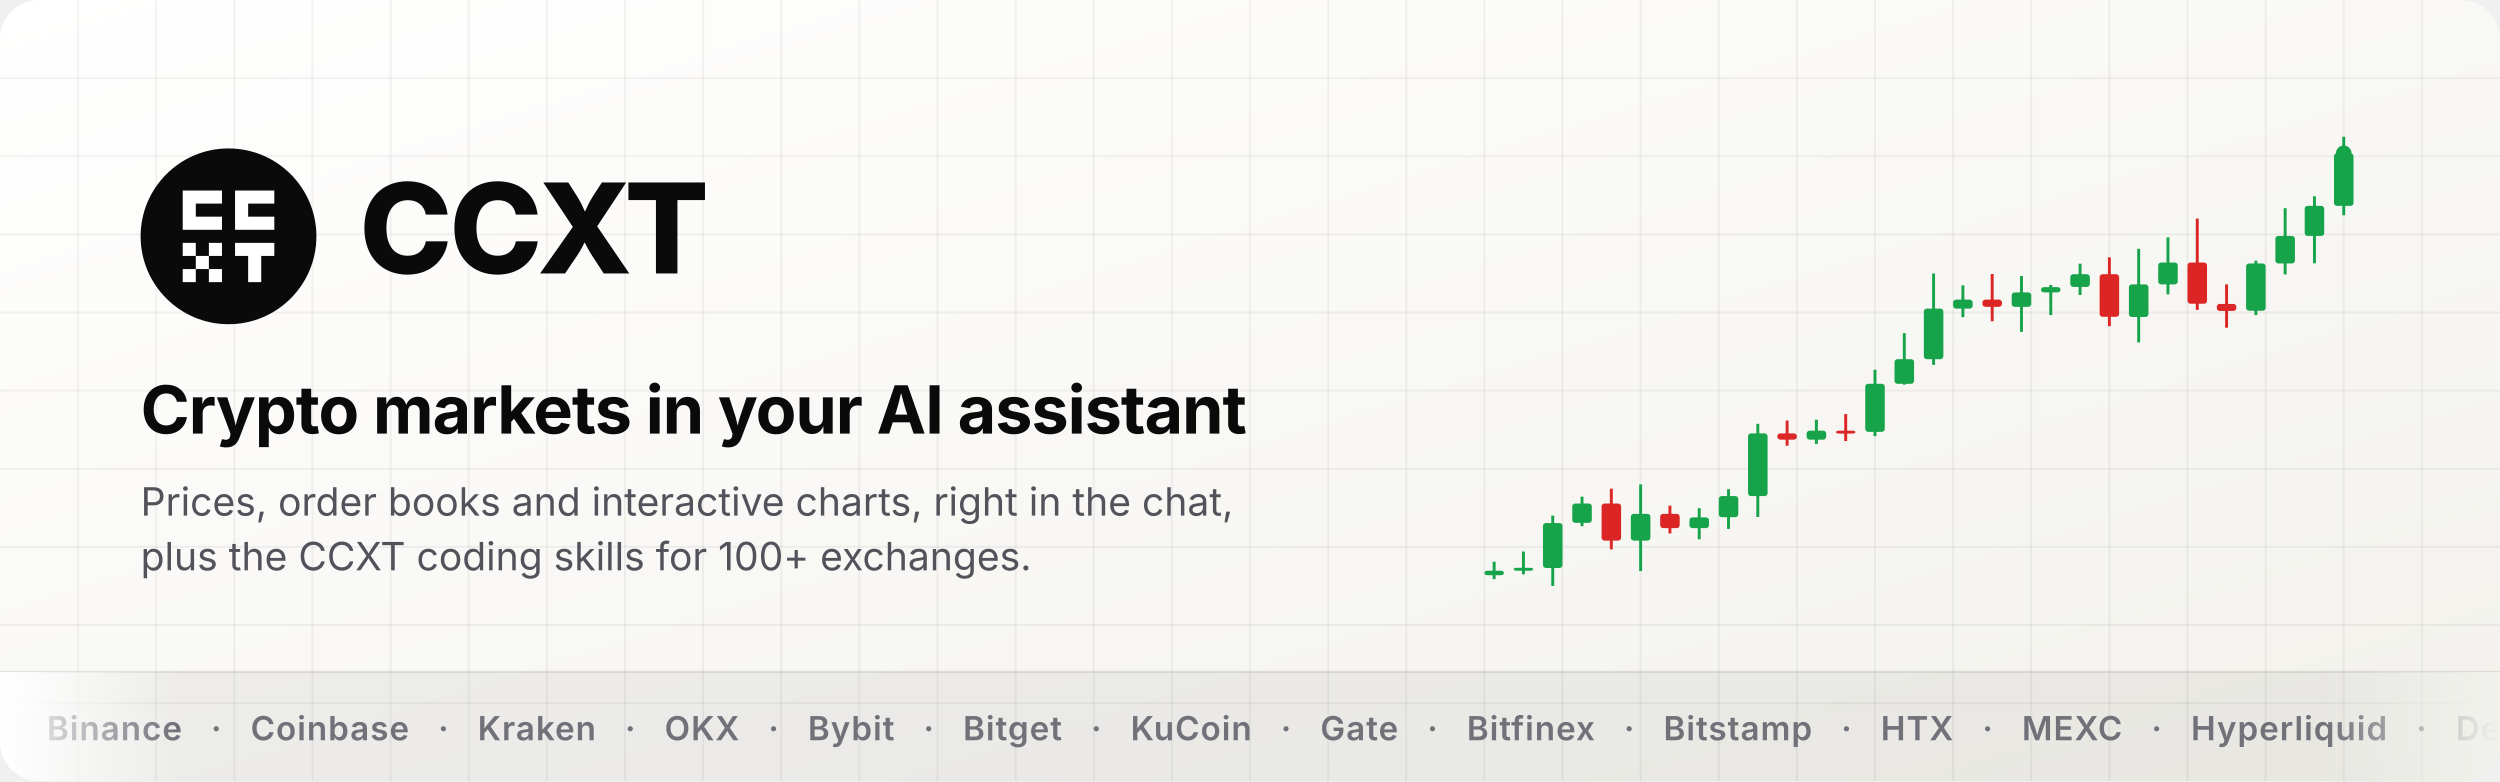
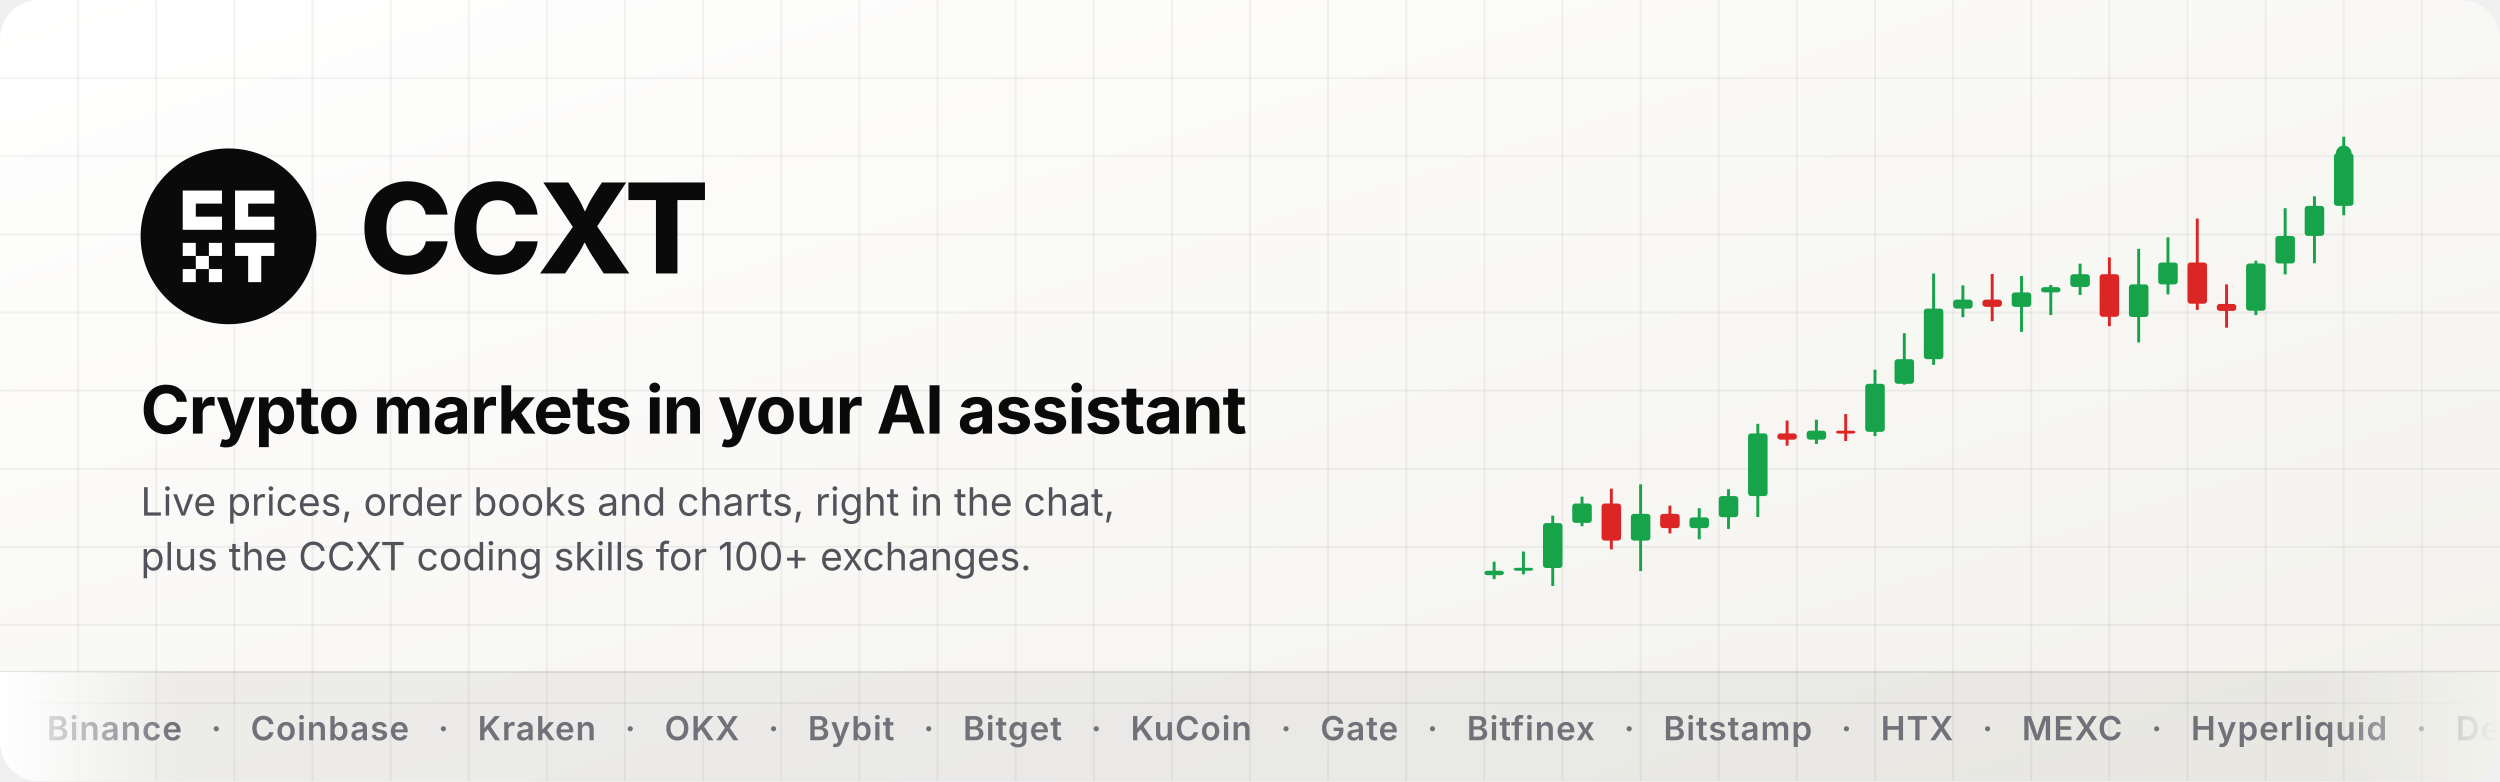
<svg xmlns="http://www.w3.org/2000/svg" width="1280" height="400" viewBox="0 0 1280 400" role="img" aria-label="CCXT for AI assistants">
  <style>
  .c { transform-box: fill-box; transform-origin: center bottom; animation: grow 9.0s ease-out infinite both; }
  @keyframes grow { 0% { opacity: 0; transform: scaleY(0.2); } 4% { opacity: 1; transform: scaleY(1); } 88% { opacity: 1; transform: scaleY(1); } 96%,100% { opacity: 0; transform: scaleY(1); } }
  .dot { animation: pulse 1.6s ease-in-out infinite; transform-box: fill-box; transform-origin: center; }
  @keyframes pulse { 0%,100% { opacity: .35; transform: scale(1); } 50% { opacity: 1; transform: scale(1.6); } }
  .tape { animation: scroll 40s linear infinite; }
  @keyframes scroll { from { transform: translateX(0); } to { transform: translateX(-50%); } }
  .fade { animation: in .8s ease-out both; }
  @keyframes in { from { opacity: 0; transform: translateY(8px); } to { opacity: 1; transform: none; } }
  @media (prefers-reduced-motion: reduce) { .c, .dot, .tape, .fade { animation: none; } }
</style>
  <defs>
    <linearGradient id="bg" x1="0" y1="0" x2="1" y2="1">
      <stop offset="0" stop-color="#ffffff" />
      <stop offset="1" stop-color="#f2f1ec" />
    </linearGradient>
    <linearGradient id="fadeR" x1="0" x2="1">
      <stop offset="0" stop-color="#f2f1ec" stop-opacity="0" />
      <stop offset="1" stop-color="#f2f1ec" />
    </linearGradient>
    <linearGradient id="fadeL" x1="0" x2="1">
      <stop offset="0" stop-color="#ffffff" />
      <stop offset="1" stop-color="#ffffff" stop-opacity="0" />
    </linearGradient>
    <clipPath id="clip">
      <rect width="1280" height="400" rx="20" />
    </clipPath>
  </defs>
  <g clip-path="url(#clip)">
    <rect width="1280" height="400" fill="url(#bg)" />
    <g stroke="#000000" stroke-opacity="0.05" stroke-width="1">
      <line x1="0" y1="40" x2="1280" y2="40" />
      <line x1="0" y1="80" x2="1280" y2="80" />
      <line x1="0" y1="120" x2="1280" y2="120" />
      <line x1="0" y1="160" x2="1280" y2="160" />
      <line x1="0" y1="200" x2="1280" y2="200" />
      <line x1="0" y1="240" x2="1280" y2="240" />
      <line x1="0" y1="280" x2="1280" y2="280" />
      <line x1="0" y1="320" x2="1280" y2="320" />
      <line x1="0" y1="360" x2="1280" y2="360" />
      <line x1="40" y1="0" x2="40" y2="400" />
      <line x1="80" y1="0" x2="80" y2="400" />
      <line x1="120" y1="0" x2="120" y2="400" />
      <line x1="160" y1="0" x2="160" y2="400" />
      <line x1="200" y1="0" x2="200" y2="400" />
      <line x1="240" y1="0" x2="240" y2="400" />
      <line x1="280" y1="0" x2="280" y2="400" />
      <line x1="320" y1="0" x2="320" y2="400" />
      <line x1="360" y1="0" x2="360" y2="400" />
      <line x1="400" y1="0" x2="400" y2="400" />
      <line x1="440" y1="0" x2="440" y2="400" />
      <line x1="480" y1="0" x2="480" y2="400" />
      <line x1="520" y1="0" x2="520" y2="400" />
      <line x1="560" y1="0" x2="560" y2="400" />
      <line x1="600" y1="0" x2="600" y2="400" />
      <line x1="640" y1="0" x2="640" y2="400" />
      <line x1="680" y1="0" x2="680" y2="400" />
      <line x1="720" y1="0" x2="720" y2="400" />
      <line x1="760" y1="0" x2="760" y2="400" />
      <line x1="800" y1="0" x2="800" y2="400" />
      <line x1="840" y1="0" x2="840" y2="400" />
      <line x1="880" y1="0" x2="880" y2="400" />
      <line x1="920" y1="0" x2="920" y2="400" />
      <line x1="960" y1="0" x2="960" y2="400" />
      <line x1="1000" y1="0" x2="1000" y2="400" />
      <line x1="1040" y1="0" x2="1040" y2="400" />
      <line x1="1080" y1="0" x2="1080" y2="400" />
      <line x1="1120" y1="0" x2="1120" y2="400" />
      <line x1="1160" y1="0" x2="1160" y2="400" />
      <line x1="1200" y1="0" x2="1200" y2="400" />
      <line x1="1240" y1="0" x2="1240" y2="400" />
    </g>
    <g class="fade">
      <g transform="translate(72 76) scale(1.0)">
        <circle fill="#0a0a0a" cx="45" cy="45" r="45" />
        <g fill="#ffffff" transform="translate(45 45) scale(0.67) translate(-45 -45)">
          <path d="M10 10h30v10H20v10h20v10H10z" />
          <path d="M50 10h30v10H60v10h20v10H50z" />
          <rect x="10" y="50" width="10" height="10" />
          <rect x="30" y="50" width="10" height="10" />
          <rect x="20" y="60" width="10" height="10" />
          <rect x="10" y="70" width="10" height="10" />
          <rect x="30" y="70" width="10" height="10" />
          <path d="M50 50h30v10H70v20h-10V60H50z" />
        </g>
      </g>
      <text x="184" y="140" font-family="-apple-system,BlinkMacSystemFont,'Segoe UI',Inter,Roboto,Helvetica,Arial,sans-serif" font-size="64" font-weight="800" fill="#0a0a0a" letter-spacing="-1.5">CCXT</text>
      <text x="72" y="222" font-family="-apple-system,BlinkMacSystemFont,'Segoe UI',Inter,Roboto,Helvetica,Arial,sans-serif" font-size="34" font-weight="700" fill="#0a0a0a" letter-spacing="-0.5">Crypto markets in your AI assistant</text>
-       <text x="72" y="264" font-family="-apple-system,BlinkMacSystemFont,'Segoe UI',Inter,Roboto,Helvetica,Arial,sans-serif" font-size="20" fill="#52525b">Prices, order books and interactive charts, right in the chat,</text>
+       <text x="72" y="264" font-family="-apple-system,BlinkMacSystemFont,'Segoe UI',Inter,Roboto,Helvetica,Arial,sans-serif" font-size="20" fill="#52525b">Live prices, order books and charts, right in the chat,</text>
      <text x="72" y="292" font-family="-apple-system,BlinkMacSystemFont,'Segoe UI',Inter,Roboto,Helvetica,Arial,sans-serif" font-size="20" fill="#52525b">plus the CCXT coding skills for 100+ exchanges.</text>
    </g>
    <g>
      <g class="c" style="animation-delay:0.0s">
        <line x1="765" y1="287.6" x2="765" y2="296.5" stroke="#16a34a" stroke-width="1.5" />
        <rect x="760" y="292.2" width="10" height="2.3" rx="1.5" fill="#16a34a" />
      </g>
      <g class="c" style="animation-delay:0.12s">
        <line x1="780" y1="282.4" x2="780" y2="294.1" stroke="#16a34a" stroke-width="1.5" />
        <rect x="775" y="290.7" width="10" height="1.5" rx="1.5" fill="#16a34a" />
      </g>
      <g class="c" style="animation-delay:0.24s">
        <line x1="795" y1="264.0" x2="795" y2="300.0" stroke="#16a34a" stroke-width="1.5" />
        <rect x="790" y="267.8" width="10" height="23.0" rx="1.5" fill="#16a34a" />
      </g>
      <g class="c" style="animation-delay:0.36s">
        <line x1="810" y1="254.3" x2="810" y2="269.4" stroke="#16a34a" stroke-width="1.5" />
        <rect x="805" y="257.8" width="10" height="9.9" rx="1.5" fill="#16a34a" />
      </g>
      <g class="c" style="animation-delay:0.48s">
        <line x1="825" y1="250.2" x2="825" y2="281.3" stroke="#dc2626" stroke-width="1.5" />
        <rect x="820" y="257.8" width="10" height="19.0" rx="1.5" fill="#dc2626" />
      </g>
      <g class="c" style="animation-delay:0.6s">
        <line x1="840" y1="248.0" x2="840" y2="292.4" stroke="#16a34a" stroke-width="1.5" />
        <rect x="835" y="263.1" width="10" height="13.7" rx="1.5" fill="#16a34a" />
      </g>
      <g class="c" style="animation-delay:0.72s">
        <line x1="855" y1="258.9" x2="855" y2="273.1" stroke="#dc2626" stroke-width="1.5" />
        <rect x="850" y="263.1" width="10" height="7.3" rx="1.5" fill="#dc2626" />
      </g>
      <g class="c" style="animation-delay:0.84s">
        <line x1="870" y1="260.2" x2="870" y2="276.1" stroke="#16a34a" stroke-width="1.5" />
        <rect x="865" y="264.9" width="10" height="5.5" rx="1.5" fill="#16a34a" />
      </g>
      <g class="c" style="animation-delay:0.96s">
        <line x1="885" y1="250.5" x2="885" y2="270.8" stroke="#16a34a" stroke-width="1.5" />
        <rect x="880" y="254.0" width="10" height="10.8" rx="1.5" fill="#16a34a" />
      </g>
      <g class="c" style="animation-delay:1.08s">
        <line x1="900" y1="217.0" x2="900" y2="264.7" stroke="#16a34a" stroke-width="1.5" />
        <rect x="895" y="221.9" width="10" height="32.1" rx="1.5" fill="#16a34a" />
      </g>
      <g class="c" style="animation-delay:1.2s">
        <line x1="915" y1="215.3" x2="915" y2="228.2" stroke="#dc2626" stroke-width="1.5" />
        <rect x="910" y="221.9" width="10" height="3.2" rx="1.5" fill="#dc2626" />
      </g>
      <g class="c" style="animation-delay:1.32s">
        <line x1="930" y1="214.9" x2="930" y2="227.3" stroke="#16a34a" stroke-width="1.5" />
        <rect x="925" y="220.5" width="10" height="4.6" rx="1.5" fill="#16a34a" />
      </g>
      <g class="c" style="animation-delay:1.44s">
        <line x1="945" y1="212.0" x2="945" y2="225.8" stroke="#dc2626" stroke-width="1.5" />
        <rect x="940" y="220.5" width="10" height="1.5" rx="1.5" fill="#dc2626" />
      </g>
      <g class="c" style="animation-delay:1.56s">
        <line x1="960" y1="189.3" x2="960" y2="223.3" stroke="#16a34a" stroke-width="1.5" />
        <rect x="955" y="196.5" width="10" height="24.6" rx="1.5" fill="#16a34a" />
      </g>
      <g class="c" style="animation-delay:1.68s">
        <line x1="975" y1="170.6" x2="975" y2="196.9" stroke="#16a34a" stroke-width="1.5" />
        <rect x="970" y="183.9" width="10" height="12.6" rx="1.5" fill="#16a34a" />
      </g>
      <g class="c" style="animation-delay:1.8s">
        <line x1="990" y1="140.0" x2="990" y2="186.8" stroke="#16a34a" stroke-width="1.5" />
        <rect x="985" y="158.0" width="10" height="25.9" rx="1.5" fill="#16a34a" />
      </g>
      <g class="c" style="animation-delay:1.92s">
        <line x1="1005" y1="146.1" x2="1005" y2="162.4" stroke="#16a34a" stroke-width="1.5" />
        <rect x="1000" y="153.4" width="10" height="4.6" rx="1.5" fill="#16a34a" />
      </g>
      <g class="c" style="animation-delay:2.04s">
        <line x1="1020" y1="140.3" x2="1020" y2="164.5" stroke="#dc2626" stroke-width="1.5" />
        <rect x="1015" y="153.4" width="10" height="3.7" rx="1.5" fill="#dc2626" />
      </g>
      <g class="c" style="animation-delay:2.16s">
        <line x1="1035" y1="141.3" x2="1035" y2="169.9" stroke="#16a34a" stroke-width="1.5" />
        <rect x="1030" y="149.7" width="10" height="7.4" rx="1.5" fill="#16a34a" />
      </g>
      <g class="c" style="animation-delay:2.28s">
        <line x1="1050" y1="145.9" x2="1050" y2="161.3" stroke="#16a34a" stroke-width="1.5" />
        <rect x="1045" y="147.0" width="10" height="2.7" rx="1.5" fill="#16a34a" />
      </g>
      <g class="c" style="animation-delay:2.4s">
        <line x1="1065" y1="135.0" x2="1065" y2="151.0" stroke="#16a34a" stroke-width="1.5" />
        <rect x="1060" y="140.4" width="10" height="6.5" rx="1.5" fill="#16a34a" />
      </g>
      <g class="c" style="animation-delay:2.52s">
        <line x1="1080" y1="131.8" x2="1080" y2="167.0" stroke="#dc2626" stroke-width="1.5" />
        <rect x="1075" y="140.4" width="10" height="21.8" rx="1.5" fill="#dc2626" />
      </g>
      <g class="c" style="animation-delay:2.64s">
        <line x1="1095" y1="127.4" x2="1095" y2="175.3" stroke="#16a34a" stroke-width="1.5" />
        <rect x="1090" y="145.6" width="10" height="16.7" rx="1.5" fill="#16a34a" />
      </g>
      <g class="c" style="animation-delay:2.76s">
        <line x1="1110" y1="121.5" x2="1110" y2="150.7" stroke="#16a34a" stroke-width="1.5" />
        <rect x="1105" y="134.4" width="10" height="11.2" rx="1.5" fill="#16a34a" />
      </g>
      <g class="c" style="animation-delay:2.88s">
        <line x1="1125" y1="111.9" x2="1125" y2="158.7" stroke="#dc2626" stroke-width="1.5" />
        <rect x="1120" y="134.4" width="10" height="21.1" rx="1.5" fill="#dc2626" />
      </g>
      <g class="c" style="animation-delay:3.0s">
        <line x1="1140" y1="145.6" x2="1140" y2="167.8" stroke="#dc2626" stroke-width="1.5" />
        <rect x="1135" y="155.6" width="10" height="3.6" rx="1.5" fill="#dc2626" />
      </g>
      <g class="c" style="animation-delay:3.12s">
        <line x1="1155" y1="133.5" x2="1155" y2="161.3" stroke="#16a34a" stroke-width="1.5" />
        <rect x="1150" y="134.9" width="10" height="24.2" rx="1.5" fill="#16a34a" />
      </g>
      <g class="c" style="animation-delay:3.24s">
        <line x1="1170" y1="106.6" x2="1170" y2="140.5" stroke="#16a34a" stroke-width="1.5" />
        <rect x="1165" y="120.8" width="10" height="14.1" rx="1.5" fill="#16a34a" />
      </g>
      <g class="c" style="animation-delay:3.36s">
        <line x1="1185" y1="100.5" x2="1185" y2="134.8" stroke="#16a34a" stroke-width="1.5" />
        <rect x="1180" y="105.4" width="10" height="15.4" rx="1.5" fill="#16a34a" />
      </g>
      <g class="c" style="animation-delay:3.48s">
        <line x1="1200" y1="70.0" x2="1200" y2="110.2" stroke="#16a34a" stroke-width="1.5" />
        <rect x="1195" y="78.5" width="10" height="26.9" rx="1.5" fill="#16a34a" />
      </g>
    </g>
    <circle class="dot" cx="1200" cy="78.5" r="4" fill="#16a34a" />
    <rect x="0" y="344" width="1280" height="56" fill="#000000" fill-opacity="0.05" />
    <line x1="0" y1="344" x2="1280" y2="344" stroke="#000000" stroke-opacity="0.10" />
    <g class="tape">
      <text x="24" y="379" font-family="-apple-system,BlinkMacSystemFont,'Segoe UI',Inter,Roboto,Helvetica,Arial,sans-serif" font-size="17" font-weight="600" fill="#71717a" letter-spacing="0.5" xml:space="preserve">Binance   ·   Coinbase   ·   Kraken   ·   OKX   ·   Bybit   ·   Bitget   ·   KuCoin   ·   Gate   ·   Bitfinex   ·   Bitstamp   ·   HTX   ·   MEXC   ·   Hyperliquid   ·   Deribit   ·   BitMEX   ·   Gemini   ·   Upbit   ·   Bitvavo   ·   Polymarket   ·   Kalshi   ·   Binance   ·   Coinbase   ·   Kraken   ·   OKX   ·   Bybit   ·   Bitget   ·   KuCoin   ·   Gate   ·   Bitfinex   ·   Bitstamp   ·   HTX   ·   MEXC   ·   Hyperliquid   ·   Deribit   ·   BitMEX   ·   Gemini   ·   Upbit   ·   Bitvavo   ·   Polymarket   ·   Kalshi   ·   </text>
    </g>
    <rect x="0" y="344" width="90" height="56" fill="url(#fadeL)" />
    <rect x="1190" y="344" width="90" height="56" fill="url(#fadeR)" />
  </g>
</svg>
